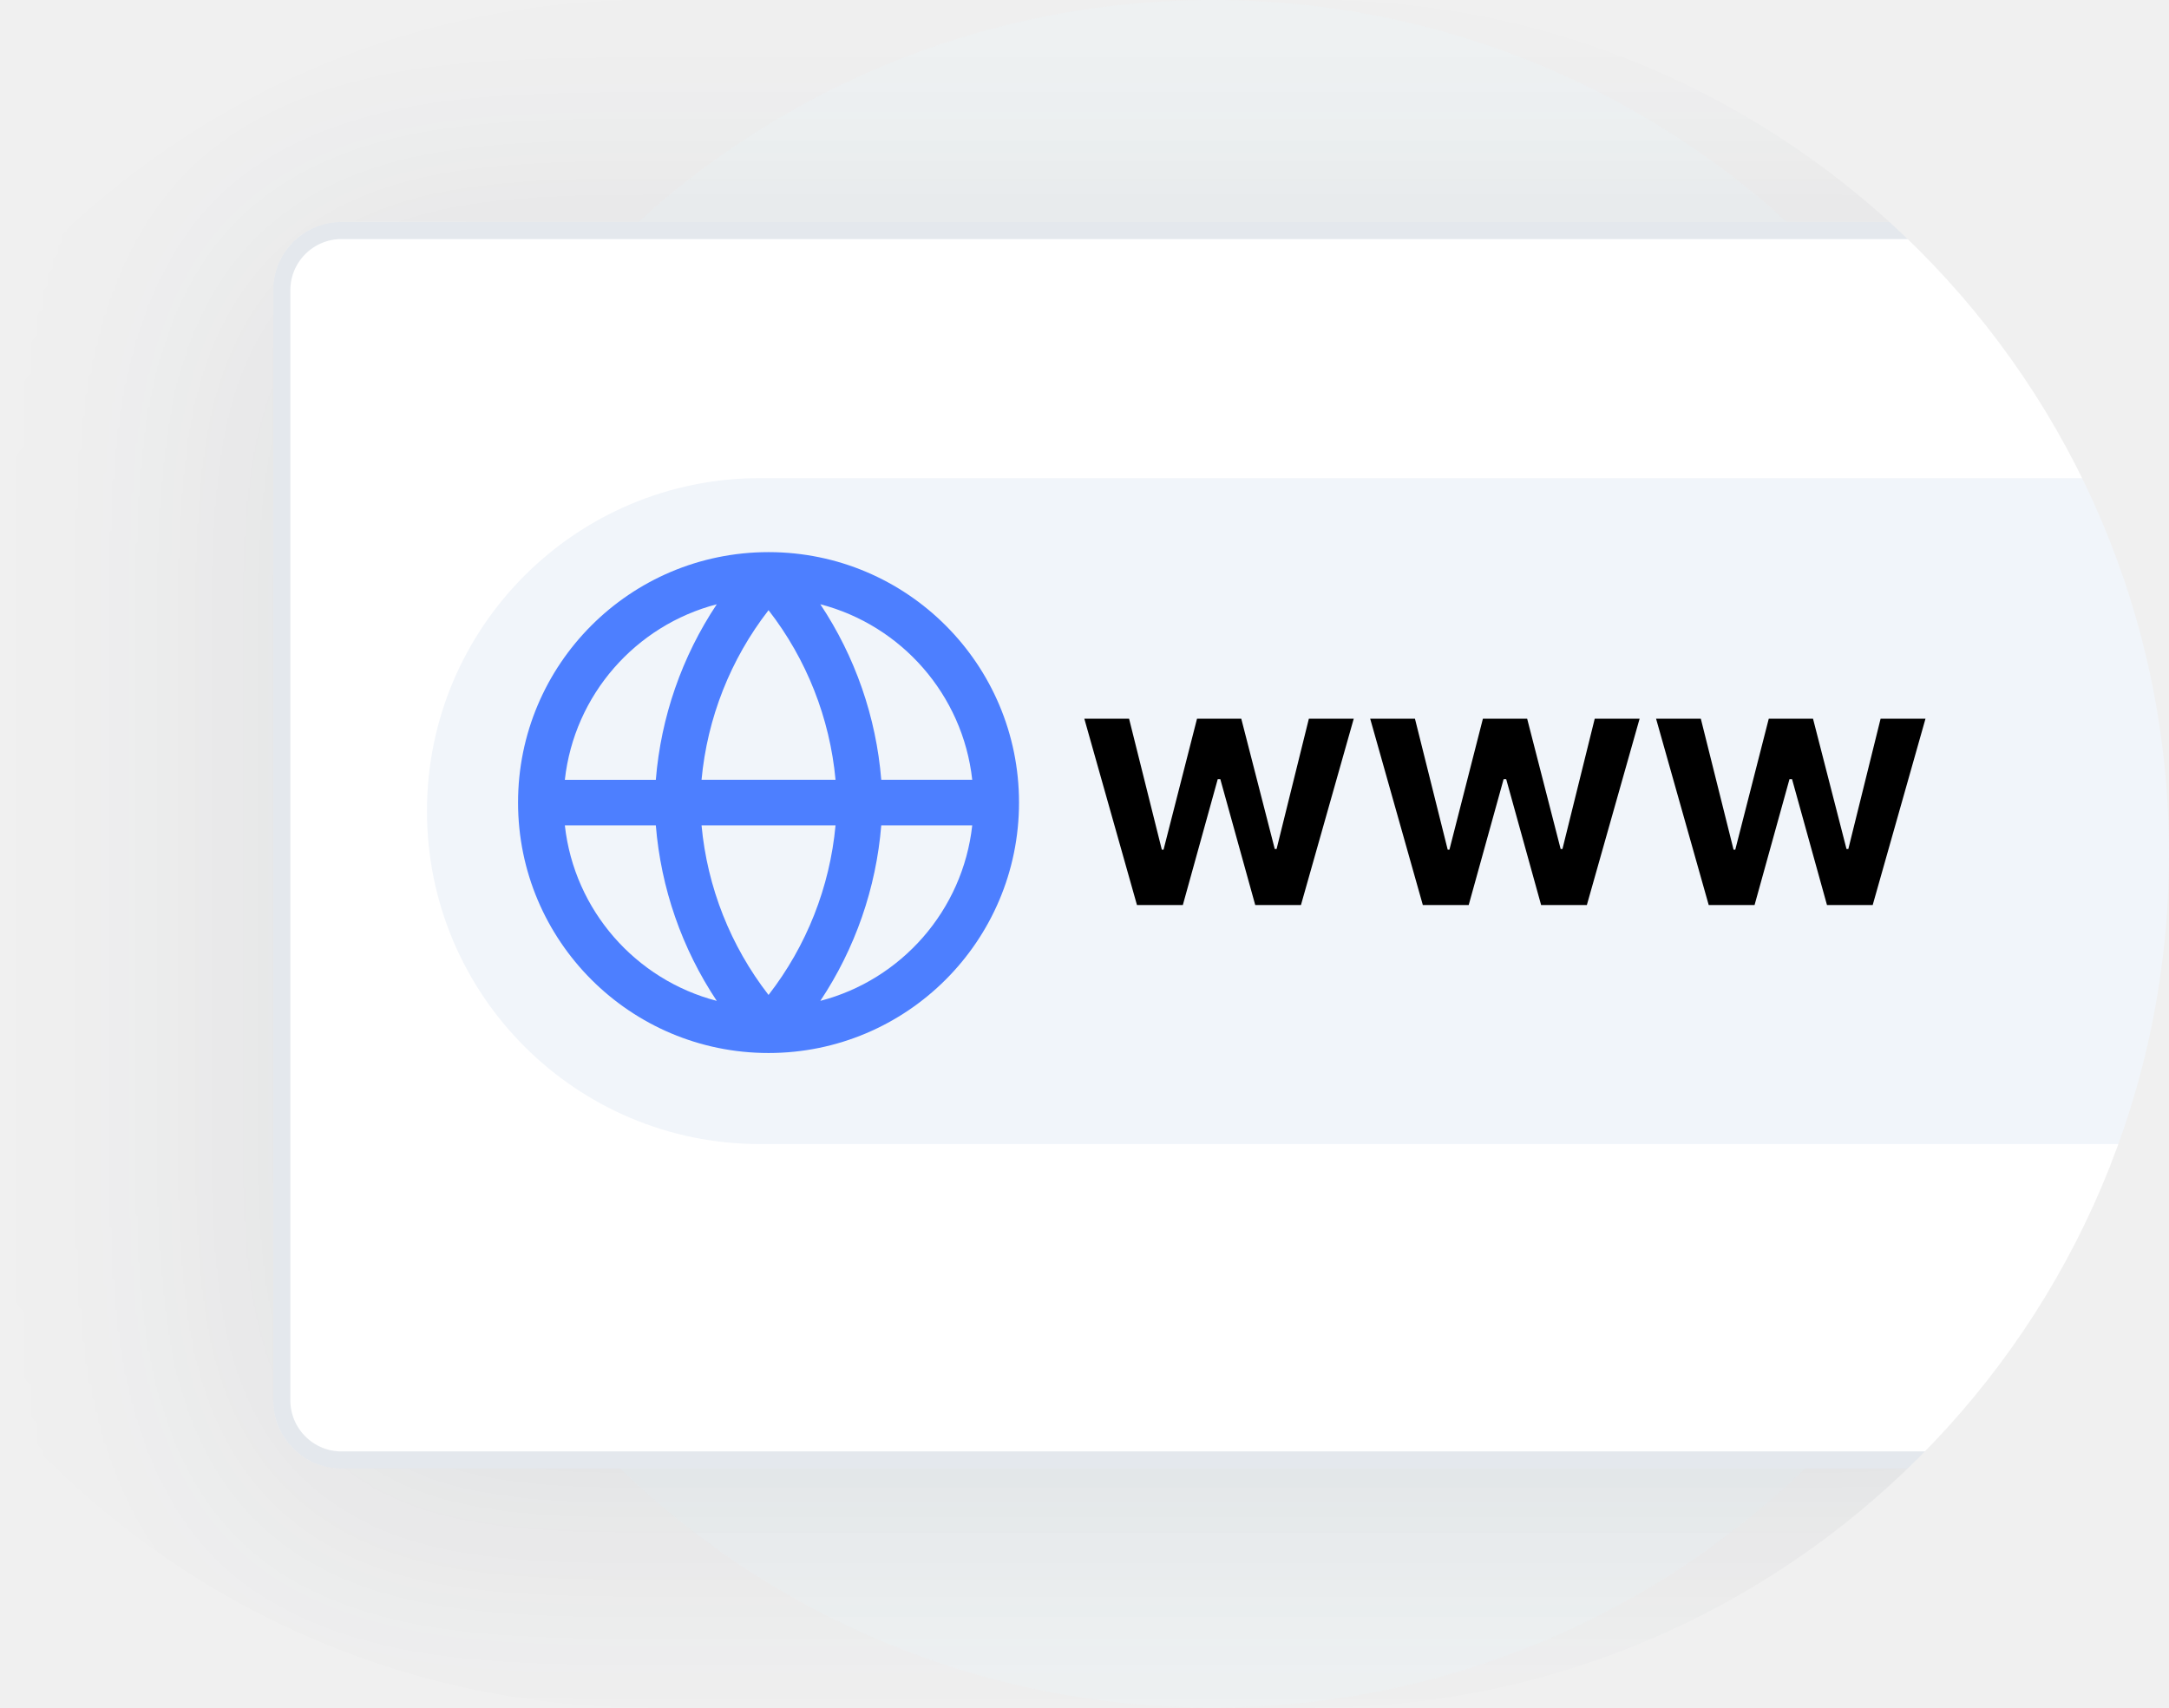
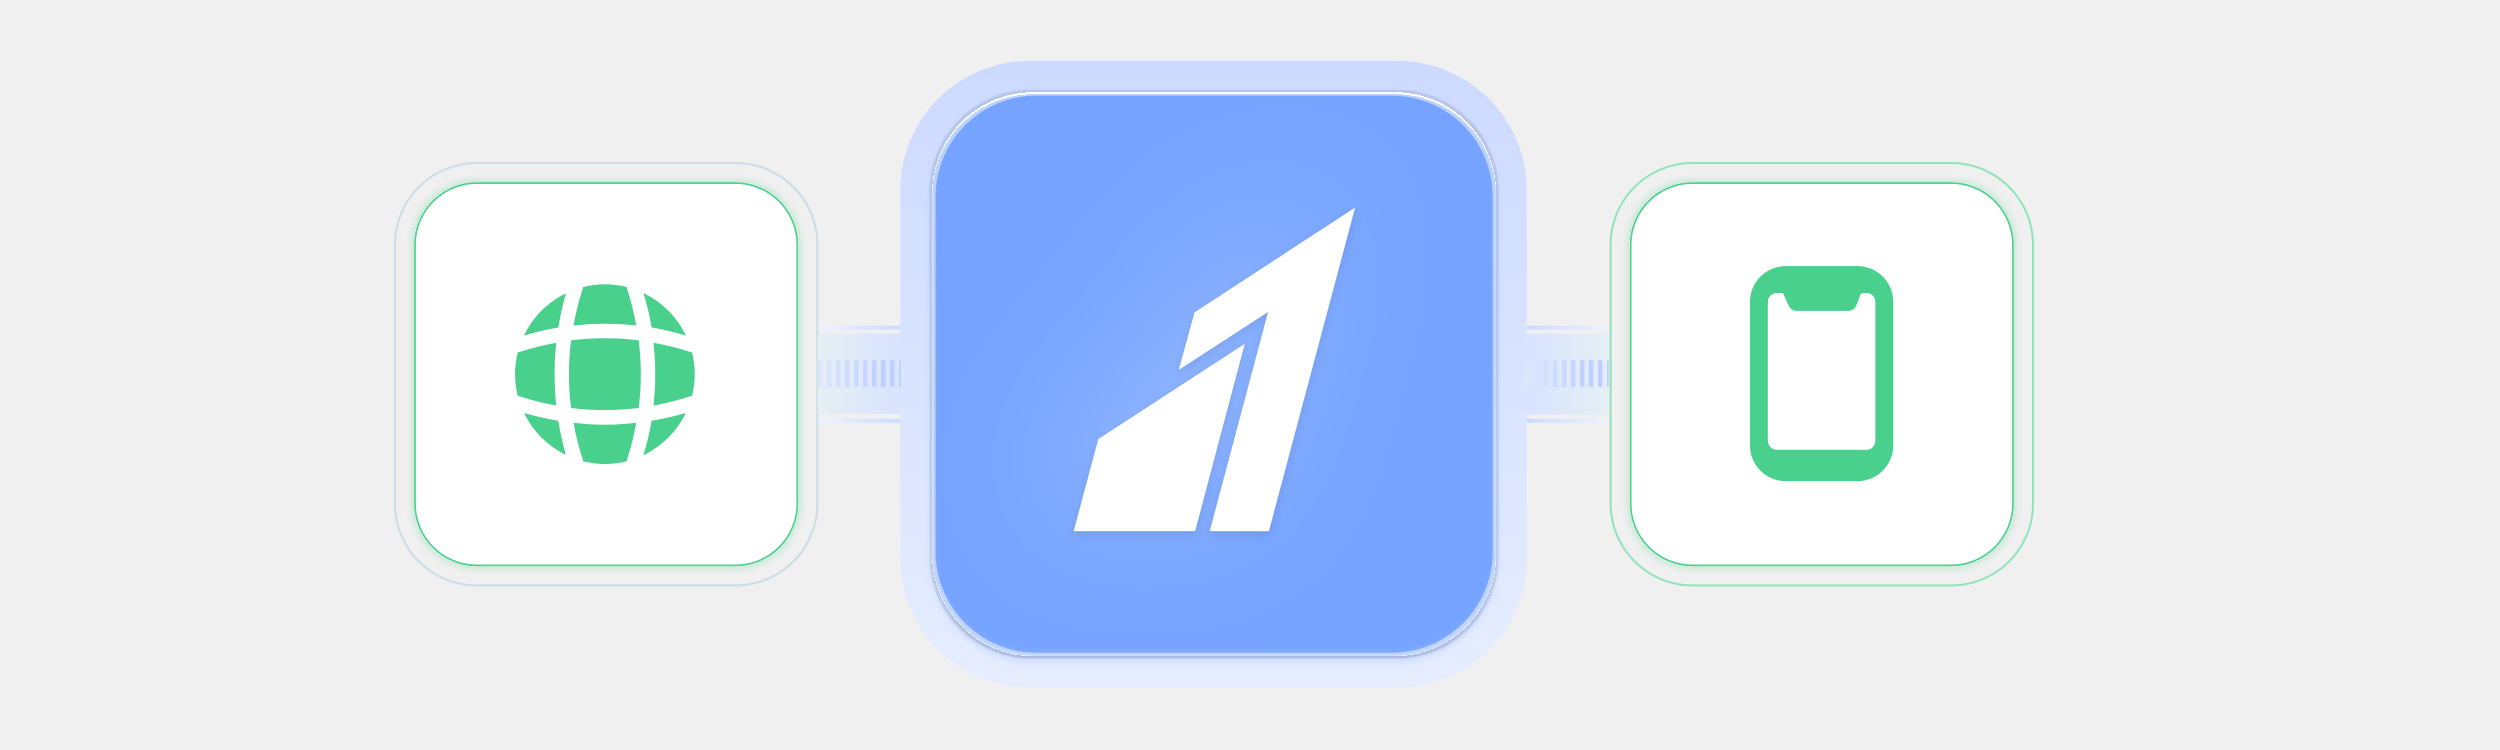
- <svg xmlns="http://www.w3.org/2000/svg" width="127" height="100" fill="none">
-   <mask id="a" width="139" height="100" x="-12" y="0" maskUnits="userSpaceOnUse" style="mask-type:alpha">
-     <rect width="139" height="100" x="-12" fill="#D9D9D9" rx="50" />
-   </mask>
-   <g mask="url(#a)">
-     <circle cx="71" cy="50" r="50" fill="#EDF4F7" opacity=".4" />
-     <g filter="url(#b)">
-       <rect width="135" height="73" x="16" y="13" fill="#fff" rx="4" />
-       <rect width="134" height="72" x="16.5" y="13.5" stroke="#6C849D" stroke-opacity=".18" rx="3.5" />
+ <svg xmlns="http://www.w3.org/2000/svg" width="400" height="120" viewBox="0 0 400 120" fill="none">
+   <rect x="63.193" y="26.084" width="67.585" height="67.585" rx="13.097" stroke="#CBDDE6" stroke-width="0.323" />
+   <g filter="url(#filter0_d_7972_60271)">
+     <rect x="66.265" y="29.157" width="61.441" height="61.441" rx="10.025" fill="white" />
+     <rect x="66.4" y="29.292" width="61.169" height="61.169" rx="9.889" stroke="#48D08C" stroke-width="0.272" />
+     <path d="M90.526 72.676C90.483 72.676 90.425 72.705 90.382 72.705C87.593 71.324 85.321 69.038 83.926 66.248C83.926 66.205 83.954 66.148 83.954 66.105C85.709 66.622 87.521 67.01 89.318 67.312C89.634 69.124 90.008 70.922 90.526 72.676Z" fill="#48D08C" />
+     <path d="M109.633 66.263C108.209 69.124 105.837 71.439 102.946 72.834C103.493 71.008 103.953 69.167 104.255 67.312C106.067 67.01 107.85 66.622 109.604 66.105C109.59 66.162 109.633 66.219 109.633 66.263Z" fill="#48D08C" />
+     <path d="M109.748 53.695C107.936 53.149 106.11 52.703 104.255 52.386C103.953 50.532 103.507 48.691 102.946 46.894C105.923 48.317 108.324 50.718 109.748 53.695Z" fill="#48D08C" />
+     <path d="M90.527 47.052C90.009 48.807 89.635 50.59 89.333 52.402C87.478 52.689 85.638 53.149 83.811 53.696C85.206 50.805 87.521 48.433 90.383 47.009C90.426 47.009 90.484 47.052 90.527 47.052Z" fill="#48D08C" />
+     <path d="M101.799 52.084C98.463 51.711 95.098 51.711 91.762 52.084C92.121 50.114 92.581 48.145 93.228 46.246C93.257 46.131 93.243 46.045 93.257 45.93C94.393 45.657 95.558 45.484 96.78 45.484C97.988 45.484 99.167 45.657 100.289 45.93C100.303 46.045 100.303 46.131 100.332 46.246C100.979 48.159 101.439 50.114 101.799 52.084Z" fill="#48D08C" />
+     <path d="M89.001 64.882C87.016 64.523 85.061 64.062 83.162 63.415C83.047 63.387 82.961 63.401 82.846 63.387C82.573 62.251 82.4 61.086 82.4 59.864C82.4 58.656 82.573 57.477 82.846 56.355C82.961 56.341 83.047 56.341 83.162 56.312C85.075 55.679 87.016 55.205 89.001 54.845C88.641 58.181 88.641 61.546 89.001 64.882Z" fill="#48D08C" />
+     <path d="M111.16 59.864C111.16 61.086 110.987 62.251 110.714 63.387C110.599 63.401 110.513 63.387 110.398 63.415C108.485 64.048 106.53 64.523 104.56 64.882C104.933 61.546 104.933 58.181 104.56 54.845C106.53 55.205 108.5 55.665 110.398 56.312C110.513 56.341 110.599 56.355 110.714 56.355C110.987 57.491 111.16 58.656 111.16 59.864Z" fill="#48D08C" />
+     <path d="M101.799 67.643C101.439 69.627 100.979 71.583 100.332 73.481C100.303 73.596 100.303 73.682 100.289 73.797C99.167 74.071 97.988 74.243 96.78 74.243C95.558 74.243 94.393 74.071 93.257 73.797C93.243 73.682 93.257 73.596 93.228 73.481C92.596 71.569 92.121 69.627 91.762 67.643C93.43 67.83 95.098 67.959 96.78 67.959C98.463 67.959 100.145 67.83 101.799 67.643Z" fill="#48D08C" />
+     <path d="M102.192 65.275C98.595 65.729 94.965 65.729 91.369 65.275C90.915 61.679 90.915 58.049 91.369 54.452C94.965 53.998 98.595 53.998 102.192 54.452C102.645 58.049 102.645 61.679 102.192 65.275Z" fill="#48D08C" />
+   </g>
+   <path d="M130.938 52.44H144.035" stroke="url(#paint0_linear_7972_60271)" stroke-width="0.647" />
+   <path d="M144.498 53.328V66.232H130.877V53.328H144.498Z" fill="url(#paint1_linear_7972_60271)" />
+   <path d="M130.938 67.315H144.035" stroke="url(#paint2_linear_7972_60271)" stroke-width="0.647" />
+   <rect x="144.036" y="9.754" width="100.246" height="100.246" rx="20.696" fill="url(#paint3_linear_7972_60271)" />
+   <g filter="url(#filter1_dddiii_7972_60271)">
+     <g clip-path="url(#clip0_7972_60271)">
+       <rect x="149.21" y="14.825" width="90.105" height="90.105" rx="16.169" fill="#75A3FF" />
+       <g filter="url(#filter2_dd_7972_60271)">
+         <path d="M191.122 49.971L188.589 59.197L202.883 49.925L193.549 84.982H203.023L216.818 33.199L191.122 49.971Z" fill="white" />
+         <path d="M175.721 70.237L171.787 84.983H191.222L199.176 54.985L175.721 70.237Z" fill="white" />
+       </g>
    </g>
-     <path fill="#F1F5FA" d="M25 47.5C25 36.73 33.73 28 44.5 28h86c10.77 0 19.5 8.73 19.5 19.5S141.27 67 130.5 67h-86C33.73 67 25 58.27 25 47.5" />
-     <path fill="#4D7FFF" fill-rule="evenodd" d="M45.016 32.334c8.093.008 14.65 6.571 14.65 14.666 0 8.1-6.566 14.667-14.666 14.667S30.333 55.1 30.333 47c0-8.095 6.559-14.658 14.652-14.666M51.6 45.667a21.74 21.74 0 0 0-3.568-10.28c4.743 1.234 8.344 5.297 8.895 10.28zm-2.677 0A19.07 19.07 0 0 0 45 35.734a19.07 19.07 0 0 0-3.923 9.933zm-7.846 2.666h7.846A19.07 19.07 0 0 1 45 58.267a19.07 19.07 0 0 1-3.923-9.932M38.4 45.668h-5.327c.551-4.983 4.152-9.046 8.895-10.28a21.73 21.73 0 0 0-3.568 10.28m0 2.666a21.73 21.73 0 0 0 3.568 10.28c-4.743-1.234-8.344-5.297-8.895-10.28zm9.632 10.28a21.74 21.74 0 0 0 3.568-10.28h5.327c-.551 4.983-4.152 9.046-8.895 10.28" clip-rule="evenodd" />
-     <path fill="#000" d="M66.572 53 63.49 42.09h2.62l1.918 7.671h.1l1.96-7.67h2.592l1.96 7.628h.107l1.89-7.628h2.627L76.174 53h-2.677l-2.045-7.372h-.15L69.258 53zM83.31 53l-3.082-10.91h2.621l1.918 7.671h.1l1.96-7.67h2.592l1.96 7.628h.106l1.89-7.628h2.627L92.914 53h-2.678l-2.045-7.372h-.15L85.996 53zM100.049 53l-3.082-10.91h2.62l1.918 7.671h.099l1.961-7.67h2.592l1.96 7.628h.107l1.889-7.628h2.628L109.651 53h-2.677l-2.046-7.372h-.149L102.734 53z" />
  </g>
+   <path d="M257.379 52.44H244.282" stroke="url(#paint4_linear_7972_60271)" stroke-width="0.647" />
+   <path d="M244.281 53.41V66.345H257.539V53.41H244.281Z" fill="url(#paint5_linear_7972_60271)" />
+   <path d="M257.379 67.315H244.282" stroke="url(#paint6_linear_7972_60271)" stroke-width="0.647" />
+   <rect x="257.701" y="26.084" width="67.585" height="67.585" rx="13.097" stroke="#91E3BA" stroke-width="0.323" />
+   <g filter="url(#filter3_d_7972_60271)">
+     <rect x="260.772" y="29.157" width="61.441" height="61.441" rx="10.025" fill="white" />
+     <rect x="260.908" y="29.292" width="61.169" height="61.169" rx="9.889" stroke="#48D08C" stroke-width="0.272" />
+     <rect x="281.42" y="44.008" width="20.073" height="31.543" rx="4.301" fill="#48D08C" stroke="#48D08C" stroke-width="2.868" />
+     <path fill-rule="evenodd" clip-rule="evenodd" d="M285.265 46.875H284.287C283.495 46.875 282.854 47.517 282.854 48.309V70.532C282.854 71.324 283.495 71.966 284.287 71.966H298.625C299.417 71.966 300.059 71.324 300.059 70.532V48.309C300.059 47.517 299.417 46.875 298.625 46.875H297.787L297.025 48.83C296.811 49.38 296.28 49.743 295.689 49.743H287.491C286.929 49.743 286.419 49.414 286.186 48.902L285.265 46.875Z" fill="white" />
+   </g>
+   <path d="M130.877 59.78H144.139" stroke="url(#paint7_linear_7972_60271)" stroke-width="4.301" stroke-dasharray="0.72 0.72" />
+   <path d="M244.143 59.78H257.405" stroke="url(#paint8_linear_7972_60271)" stroke-width="4.301" stroke-dasharray="0.72 0.72" />
  <defs>
-     <filter id="b" width="167" height="105" x="0" y="-1" color-interpolation-filters="sRGB" filterUnits="userSpaceOnUse">
+     <filter id="filter0_d_7972_60271" x="64.971" y="27.863" width="64.027" height="64.028" filterUnits="userSpaceOnUse" color-interpolation-filters="sRGB">
      <feFlood flood-opacity="0" result="BackgroundImageFix" />
-       <feColorMatrix in="SourceAlpha" result="hardAlpha" values="0 0 0 0 0 0 0 0 0 0 0 0 0 0 0 0 0 0 127 0" />
-       <feOffset dy="2" />
-       <feGaussianBlur stdDeviation="8" />
-       <feColorMatrix values="0 0 0 0 0.098 0 0 0 0 0.157 0 0 0 0 0.224 0 0 0 0.09 0" />
-       <feBlend in2="BackgroundImageFix" result="effect1_dropShadow_49_13350" />
-       <feBlend in="SourceGraphic" in2="effect1_dropShadow_49_13350" result="shape" />
+       <feColorMatrix in="SourceAlpha" type="matrix" values="0 0 0 0 0 0 0 0 0 0 0 0 0 0 0 0 0 0 127 0" result="hardAlpha" />
+       <feOffset />
+       <feGaussianBlur stdDeviation="0.647" />
+       <feComposite in2="hardAlpha" operator="out" />
+       <feColorMatrix type="matrix" values="0 0 0 0 0.282 0 0 0 0 0.816 0 0 0 0 0.549 0 0 0 0.43 0" />
+       <feBlend mode="normal" in2="BackgroundImageFix" result="effect1_dropShadow_7972_60271" />
+       <feBlend mode="normal" in="SourceGraphic" in2="effect1_dropShadow_7972_60271" result="shape" />
    </filter>
+     <filter id="filter1_dddiii_7972_60271" x="147.916" y="14.178" width="92.692" height="92.692" filterUnits="userSpaceOnUse" color-interpolation-filters="sRGB">
+       <feFlood flood-opacity="0" result="BackgroundImageFix" />
+       <feColorMatrix in="SourceAlpha" type="matrix" values="0 0 0 0 0 0 0 0 0 0 0 0 0 0 0 0 0 0 127 0" result="hardAlpha" />
+       <feMorphology radius="0.323" operator="dilate" in="SourceAlpha" result="effect1_dropShadow_7972_60271" />
+       <feOffset />
+       <feComposite in2="hardAlpha" operator="out" />
+       <feColorMatrix type="matrix" values="0 0 0 0 0.125 0 0 0 0 0.125 0 0 0 0 0.125 0 0 0 0.1 0" />
+       <feBlend mode="normal" in2="BackgroundImageFix" result="effect1_dropShadow_7972_60271" />
+       <feColorMatrix in="SourceAlpha" type="matrix" values="0 0 0 0 0 0 0 0 0 0 0 0 0 0 0 0 0 0 127 0" result="hardAlpha" />
+       <feOffset dy="0.323" />
+       <feComposite in2="hardAlpha" operator="out" />
+       <feColorMatrix type="matrix" values="0 0 0 0 0.125 0 0 0 0 0.125 0 0 0 0 0.125 0 0 0 0.1 0" />
+       <feBlend mode="normal" in2="effect1_dropShadow_7972_60271" result="effect2_dropShadow_7972_60271" />
+       <feColorMatrix in="SourceAlpha" type="matrix" values="0 0 0 0 0 0 0 0 0 0 0 0 0 0 0 0 0 0 127 0" result="hardAlpha" />
+       <feOffset dy="0.647" />
+       <feGaussianBlur stdDeviation="0.647" />
+       <feComposite in2="hardAlpha" operator="out" />
+       <feColorMatrix type="matrix" values="0 0 0 0 0.46 0 0 0 0 0.64 0 0 0 0 1 0 0 0 0.35 0" />
+       <feBlend mode="normal" in2="effect2_dropShadow_7972_60271" result="effect3_dropShadow_7972_60271" />
+       <feBlend mode="normal" in="SourceGraphic" in2="effect3_dropShadow_7972_60271" result="shape" />
+       <feColorMatrix in="SourceAlpha" type="matrix" values="0 0 0 0 0 0 0 0 0 0 0 0 0 0 0 0 0 0 127 0" result="hardAlpha" />
+       <feMorphology radius="0.323" operator="erode" in="SourceAlpha" result="effect4_innerShadow_7972_60271" />
+       <feOffset />
+       <feComposite in2="hardAlpha" operator="arithmetic" k2="-1" k3="1" />
+       <feColorMatrix type="matrix" values="0 0 0 0 1 0 0 0 0 1 0 0 0 0 1 0 0 0 0.5 0" />
+       <feBlend mode="normal" in2="shape" result="effect4_innerShadow_7972_60271" />
+       <feColorMatrix in="SourceAlpha" type="matrix" values="0 0 0 0 0 0 0 0 0 0 0 0 0 0 0 0 0 0 127 0" result="hardAlpha" />
+       <feOffset dy="0.323" />
+       <feComposite in2="hardAlpha" operator="arithmetic" k2="-1" k3="1" />
+       <feColorMatrix type="matrix" values="0 0 0 0 1 0 0 0 0 1 0 0 0 0 1 0 0 0 1 0" />
+       <feBlend mode="normal" in2="effect4_innerShadow_7972_60271" result="effect5_innerShadow_7972_60271" />
+       <feColorMatrix in="SourceAlpha" type="matrix" values="0 0 0 0 0 0 0 0 0 0 0 0 0 0 0 0 0 0 127 0" result="hardAlpha" />
+       <feOffset dy="-0.647" />
+       <feGaussianBlur stdDeviation="0.647" />
+       <feComposite in2="hardAlpha" operator="arithmetic" k2="-1" k3="1" />
+       <feColorMatrix type="matrix" values="0 0 0 0 1 0 0 0 0 1 0 0 0 0 1 0 0 0 0.15 0" />
+       <feBlend mode="normal" in2="effect5_innerShadow_7972_60271" result="effect6_innerShadow_7972_60271" />
+     </filter>
+     <filter id="filter2_dd_7972_60271" x="144.979" y="7.685" width="89.591" height="96.344" filterUnits="userSpaceOnUse" color-interpolation-filters="sRGB">
+       <feFlood flood-opacity="0" result="BackgroundImageFix" />
+       <feColorMatrix in="SourceAlpha" type="matrix" values="0 0 0 0 0 0 0 0 0 0 0 0 0 0 0 0 0 0 127 0" result="hardAlpha" />
+       <feOffset dy="0.647" />
+       <feGaussianBlur stdDeviation="0.647" />
+       <feComposite in2="hardAlpha" operator="out" />
+       <feColorMatrix type="matrix" values="0 0 0 0 0 0 0 0 0 0 0 0 0 0 0 0 0 0 0.08 0" />
+       <feBlend mode="normal" in2="BackgroundImageFix" result="effect1_dropShadow_7972_60271" />
+       <feColorMatrix in="SourceAlpha" type="matrix" values="0 0 0 0 0 0 0 0 0 0 0 0 0 0 0 0 0 0 127 0" result="hardAlpha" />
+       <feOffset dx="-4.527" dy="-3.234" />
+       <feGaussianBlur stdDeviation="11.14" />
+       <feComposite in2="hardAlpha" operator="out" />
+       <feColorMatrix type="matrix" values="0 0 0 0 1 0 0 0 0 1 0 0 0 0 1 0 0 0 0.26 0" />
+       <feBlend mode="normal" in2="effect1_dropShadow_7972_60271" result="effect2_dropShadow_7972_60271" />
+       <feBlend mode="normal" in="SourceGraphic" in2="effect2_dropShadow_7972_60271" result="shape" />
+     </filter>
+     <filter id="filter3_d_7972_60271" x="259.479" y="27.863" width="64.027" height="64.028" filterUnits="userSpaceOnUse" color-interpolation-filters="sRGB">
+       <feFlood flood-opacity="0" result="BackgroundImageFix" />
+       <feColorMatrix in="SourceAlpha" type="matrix" values="0 0 0 0 0 0 0 0 0 0 0 0 0 0 0 0 0 0 127 0" result="hardAlpha" />
+       <feOffset />
+       <feGaussianBlur stdDeviation="0.647" />
+       <feComposite in2="hardAlpha" operator="out" />
+       <feColorMatrix type="matrix" values="0 0 0 0 0.282 0 0 0 0 0.816 0 0 0 0 0.549 0 0 0 0.43 0" />
+       <feBlend mode="normal" in2="BackgroundImageFix" result="effect1_dropShadow_7972_60271" />
+       <feBlend mode="normal" in="SourceGraphic" in2="effect1_dropShadow_7972_60271" result="shape" />
+     </filter>
+     <linearGradient id="paint0_linear_7972_60271" x1="130.938" y1="52.94" x2="144.035" y2="52.94" gradientUnits="userSpaceOnUse">
+       <stop stop-color="#EEF3FF" />
+       <stop offset="1" stop-color="#CCDAFF" />
+     </linearGradient>
+     <linearGradient id="paint1_linear_7972_60271" x1="130.877" y1="59.78" x2="144.498" y2="59.78" gradientUnits="userSpaceOnUse">
+       <stop stop-color="#E6EFF4" />
+       <stop offset="1" stop-color="#D8E3FF" />
+     </linearGradient>
+     <linearGradient id="paint2_linear_7972_60271" x1="130.938" y1="67.815" x2="144.035" y2="67.815" gradientUnits="userSpaceOnUse">
+       <stop stop-color="#EEF3FF" />
+       <stop offset="1" stop-color="#CCDAFF" />
+     </linearGradient>
+     <linearGradient id="paint3_linear_7972_60271" x1="194.159" y1="9.754" x2="194.159" y2="110" gradientUnits="userSpaceOnUse">
+       <stop stop-color="#CCDAFF" />
+       <stop offset="1" stop-color="#E6EDFF" />
+     </linearGradient>
+     <linearGradient id="paint4_linear_7972_60271" x1="257.379" y1="52.94" x2="244.282" y2="52.94" gradientUnits="userSpaceOnUse">
+       <stop stop-color="#EEF3FF" />
+       <stop offset="1" stop-color="#CCDAFF" />
+     </linearGradient>
+     <linearGradient id="paint5_linear_7972_60271" x1="257.539" y1="59.877" x2="244.281" y2="59.877" gradientUnits="userSpaceOnUse">
+       <stop stop-color="#E6EFF4" />
+       <stop offset="1" stop-color="#D8E3FF" />
+     </linearGradient>
+     <linearGradient id="paint6_linear_7972_60271" x1="257.379" y1="67.815" x2="244.282" y2="67.815" gradientUnits="userSpaceOnUse">
+       <stop stop-color="#EEF3FF" />
+       <stop offset="1" stop-color="#CCDAFF" />
+     </linearGradient>
+     <linearGradient id="paint7_linear_7972_60271" x1="140.555" y1="60.28" x2="130.877" y2="60.28" gradientUnits="userSpaceOnUse">
+       <stop stop-color="#BED0FF" />
+       <stop offset="1" stop-color="#DEE8FC" />
+     </linearGradient>
+     <linearGradient id="paint8_linear_7972_60271" x1="253.82" y1="60.28" x2="244.143" y2="60.28" gradientUnits="userSpaceOnUse">
+       <stop stop-color="#BED0FF" />
+       <stop offset="1" stop-color="#DEE8FC" />
+     </linearGradient>
+     <clipPath id="clip0_7972_60271">
+       <rect x="149.21" y="14.825" width="90.105" height="90.105" rx="16.169" fill="white" />
+     </clipPath>
  </defs>
</svg>
